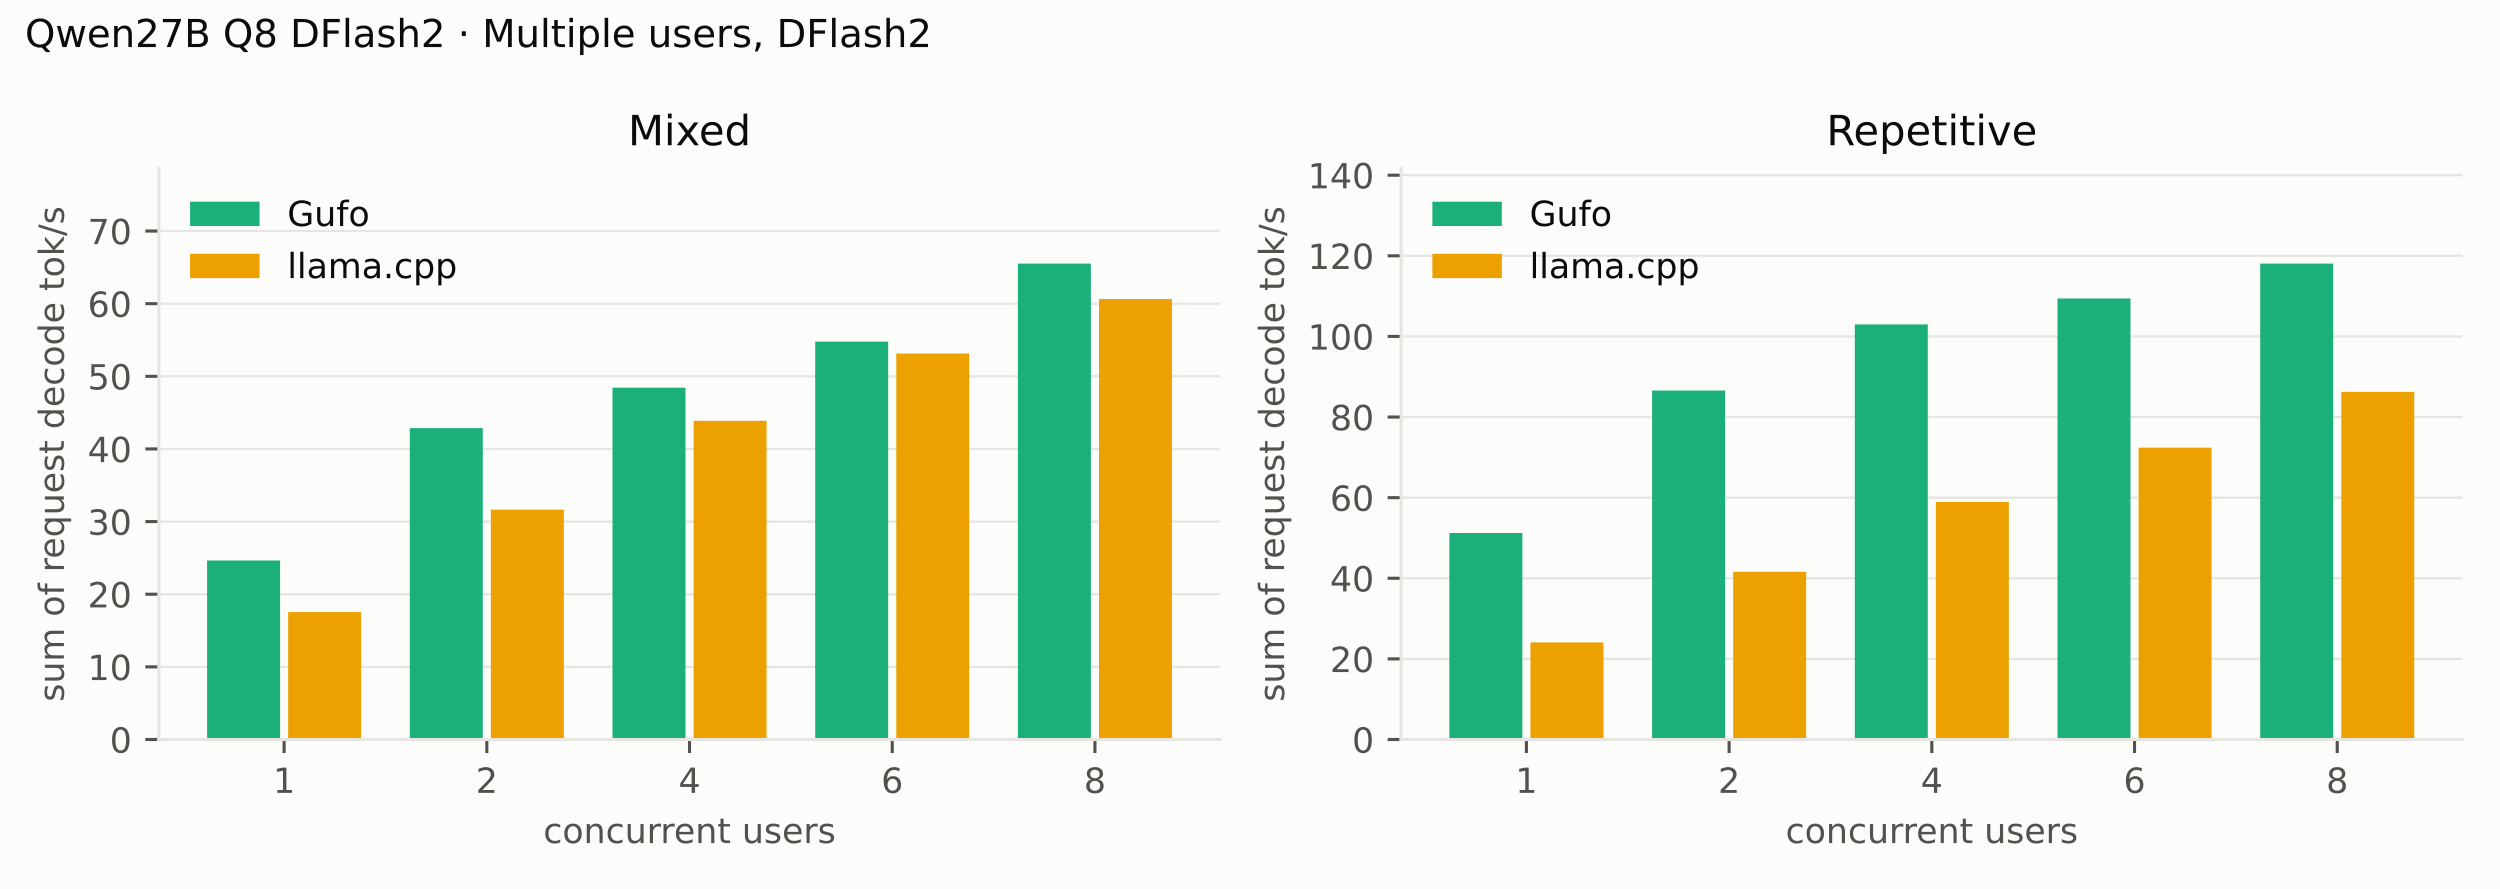
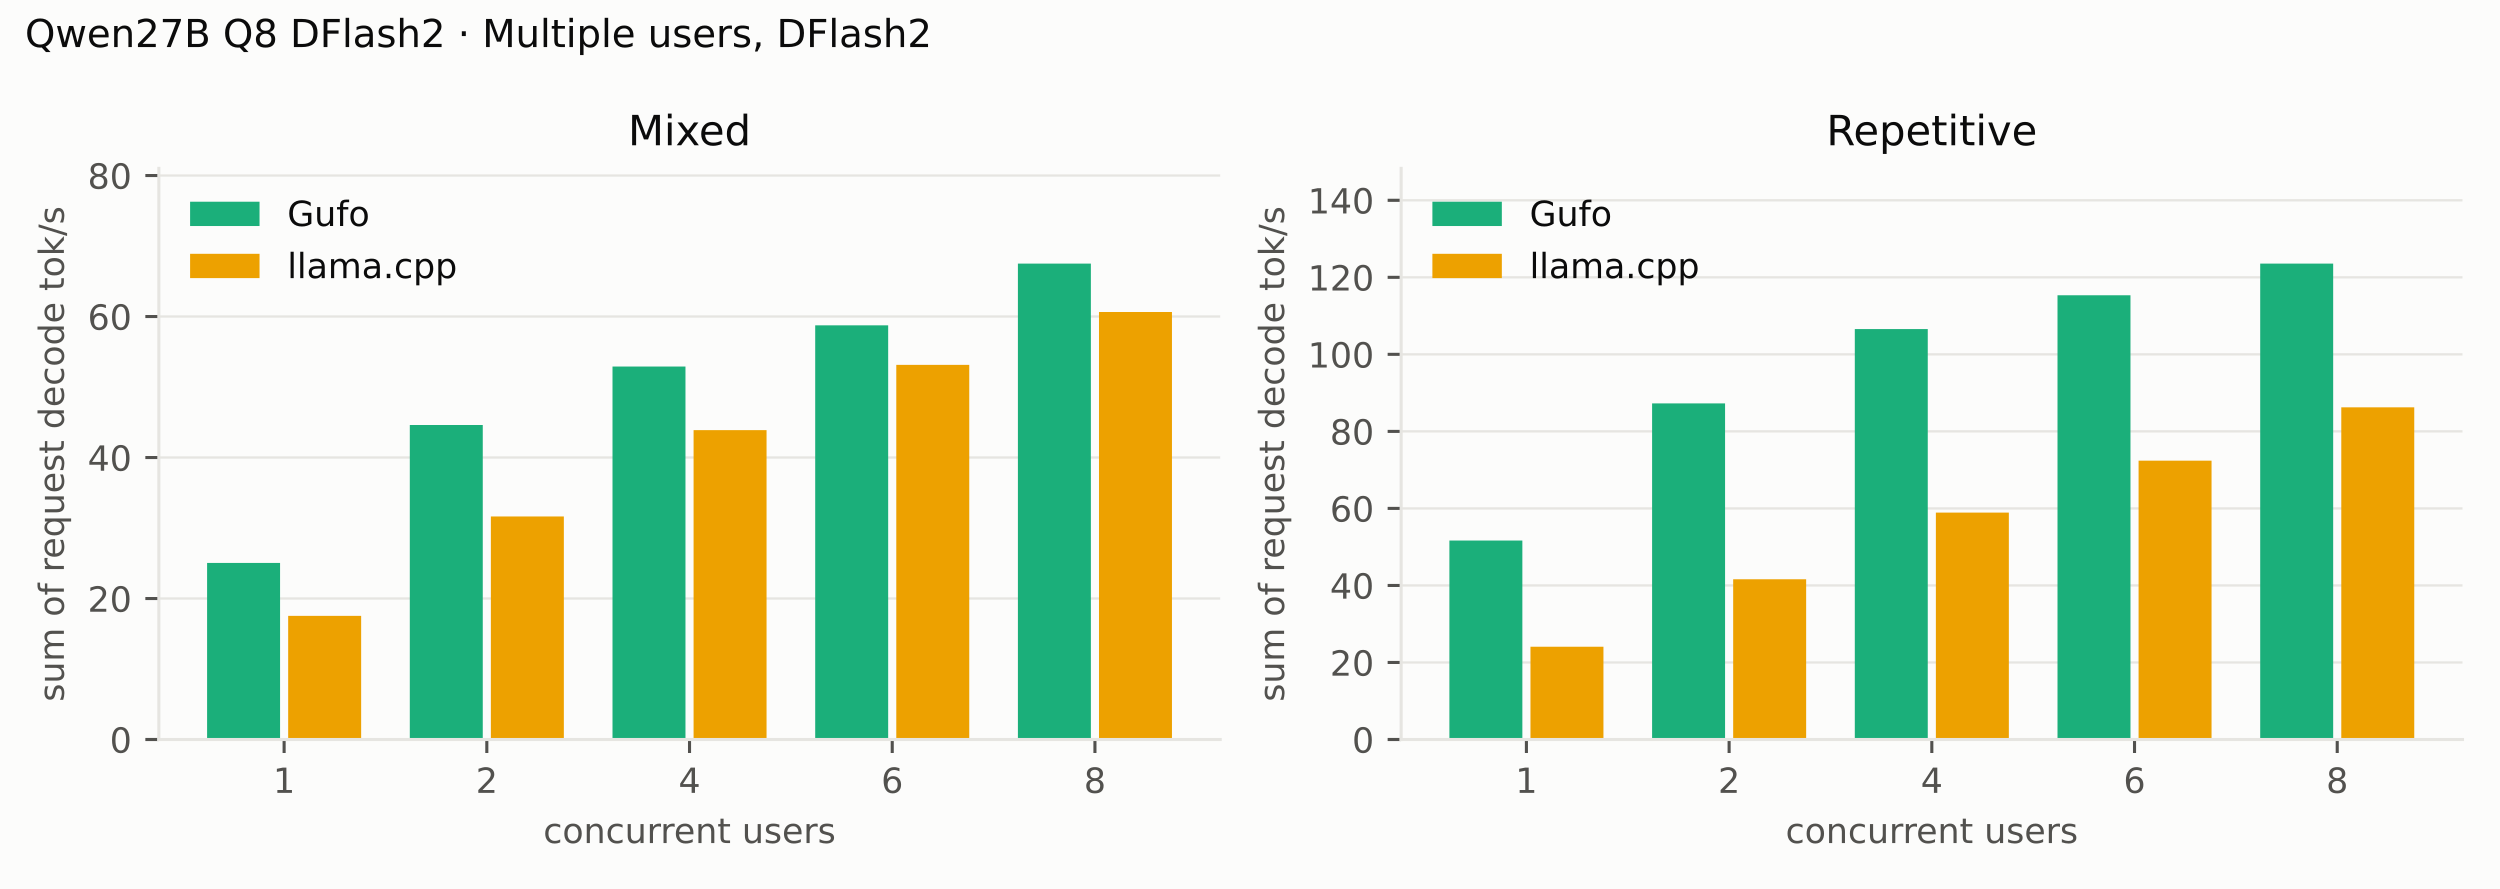
<svg xmlns="http://www.w3.org/2000/svg" xmlns:xlink="http://www.w3.org/1999/xlink" width="648pt" height="230.4pt" viewBox="0 0 648 230.4" version="1.1">
  <defs>
    <style type="text/css">*{stroke-linejoin: round; stroke-linecap: butt}</style>
  </defs>
  <g id="figure_1">
    <g id="patch_1">
      <path d="M 0 230.4 L 648 230.4 L 648 0 L 0 0 z " style="fill: #fcfcfb" />
    </g>
    <g id="axes_1">
      <g id="patch_2">
        <path d="M 41.173 191.68 L 316.277 191.68 L 316.277 43.647 L 41.173 43.647 z " style="fill: #fcfcfb" />
      </g>
      <g id="matplotlib.axis_1">
        <g id="xtick_1">
          <g id="line2d_1">
            <defs>
              <path id="m1ebf051f68" d="M 0 0 L 0 3.5 " style="stroke: #52514e; stroke-width: 0.8" />
            </defs>
            <g>
              <use xlink:href="#m1ebf051f68" x="73.643" y="191.68" style="fill: #52514e; stroke: #52514e; stroke-width: 0.8" />
            </g>
          </g>
          <g id="text_1">
            <text style="font-size: 9px; font-family: 'DejaVu Sans', 'Bitstream Vera Sans', 'Computer Modern Sans Serif', 'Lucida Grande', 'Verdana', 'Geneva', 'Lucid', 'Arial', 'Helvetica', 'Avant Garde', sans-serif; text-anchor: middle; fill: #52514e" x="73.643" y="205.518" transform="rotate(-0 73.64342 205.5179)">1</text>
          </g>
        </g>
        <g id="xtick_2">
          <g id="line2d_2">
            <g>
              <use xlink:href="#m1ebf051f68" x="126.184" y="191.68" style="fill: #52514e; stroke: #52514e; stroke-width: 0.8" />
            </g>
          </g>
          <g id="text_2">
            <text style="font-size: 9px; font-family: 'DejaVu Sans', 'Bitstream Vera Sans', 'Computer Modern Sans Serif', 'Lucida Grande', 'Verdana', 'Geneva', 'Lucid', 'Arial', 'Helvetica', 'Avant Garde', sans-serif; text-anchor: middle; fill: #52514e" x="126.184" y="205.518" transform="rotate(-0 126.1842 205.5179)">2</text>
          </g>
        </g>
        <g id="xtick_3">
          <g id="line2d_3">
            <g>
              <use xlink:href="#m1ebf051f68" x="178.725" y="191.68" style="fill: #52514e; stroke: #52514e; stroke-width: 0.8" />
            </g>
          </g>
          <g id="text_3">
            <text style="font-size: 9px; font-family: 'DejaVu Sans', 'Bitstream Vera Sans', 'Computer Modern Sans Serif', 'Lucida Grande', 'Verdana', 'Geneva', 'Lucid', 'Arial', 'Helvetica', 'Avant Garde', sans-serif; text-anchor: middle; fill: #52514e" x="178.725" y="205.518" transform="rotate(-0 178.725 205.5179)">4</text>
          </g>
        </g>
        <g id="xtick_4">
          <g id="line2d_4">
            <g>
              <use xlink:href="#m1ebf051f68" x="231.266" y="191.68" style="fill: #52514e; stroke: #52514e; stroke-width: 0.8" />
            </g>
          </g>
          <g id="text_4">
            <text style="font-size: 9px; font-family: 'DejaVu Sans', 'Bitstream Vera Sans', 'Computer Modern Sans Serif', 'Lucida Grande', 'Verdana', 'Geneva', 'Lucid', 'Arial', 'Helvetica', 'Avant Garde', sans-serif; text-anchor: middle; fill: #52514e" x="231.266" y="205.518" transform="rotate(-0 231.2658 205.5179)">6</text>
          </g>
        </g>
        <g id="xtick_5">
          <g id="line2d_5">
            <g>
              <use xlink:href="#m1ebf051f68" x="283.807" y="191.68" style="fill: #52514e; stroke: #52514e; stroke-width: 0.8" />
            </g>
          </g>
          <g id="text_5">
            <text style="font-size: 9px; font-family: 'DejaVu Sans', 'Bitstream Vera Sans', 'Computer Modern Sans Serif', 'Lucida Grande', 'Verdana', 'Geneva', 'Lucid', 'Arial', 'Helvetica', 'Avant Garde', sans-serif; text-anchor: middle; fill: #52514e" x="283.807" y="205.518" transform="rotate(-0 283.8067 205.5179)">8</text>
          </g>
        </g>
        <g id="text_6">
          <text style="font-size: 9px; font-family: 'DejaVu Sans', 'Bitstream Vera Sans', 'Computer Modern Sans Serif', 'Lucida Grande', 'Verdana', 'Geneva', 'Lucid', 'Arial', 'Helvetica', 'Avant Garde', sans-serif; text-anchor: middle; fill: #52514e" x="178.725" y="218.518" transform="rotate(-0 178.725 218.5179)">concurrent users</text>
        </g>
      </g>
      <g id="matplotlib.axis_2">
        <g id="ytick_1">
          <g id="line2d_6">
            <path d="M 41.173 191.68 L 316.277 191.68 " clip-path="url(#pf72416dd91)" style="fill: none; stroke: #e6e5e1; stroke-width: 0.6; stroke-linecap: square" />
          </g>
          <g id="line2d_7">
            <defs>
              <path id="m680e5b1e24" d="M 0 0 L -3.5 0 " style="stroke: #52514e; stroke-width: 0.8" />
            </defs>
            <g>
              <use xlink:href="#m680e5b1e24" x="41.173" y="191.68" style="fill: #52514e; stroke: #52514e; stroke-width: 0.8" />
            </g>
          </g>
          <g id="text_7">
            <text style="font-size: 9px; font-family: 'DejaVu Sans', 'Bitstream Vera Sans', 'Computer Modern Sans Serif', 'Lucida Grande', 'Verdana', 'Geneva', 'Lucid', 'Arial', 'Helvetica', 'Avant Garde', sans-serif; text-anchor: end; fill: #52514e" x="34.173" y="195.099" transform="rotate(-0 34.1732 195.0989)">0</text>
          </g>
        </g>
        <g id="ytick_2">
          <g id="line2d_8">
-             <path d="M 41.173 172.852 L 316.277 172.852 " clip-path="url(#pf72416dd91)" style="fill: none; stroke: #e6e5e1; stroke-width: 0.6; stroke-linecap: square" />
+             <path d="M 41.173 155.134 L 316.277 155.134 " clip-path="url(#pf72416dd91)" style="fill: none; stroke: #e6e5e1; stroke-width: 0.6; stroke-linecap: square" />
          </g>
          <g id="line2d_9">
            <g>
-               <use xlink:href="#m680e5b1e24" x="41.173" y="172.852" style="fill: #52514e; stroke: #52514e; stroke-width: 0.8" />
+               <use xlink:href="#m680e5b1e24" x="41.173" y="155.134" style="fill: #52514e; stroke: #52514e; stroke-width: 0.8" />
            </g>
          </g>
          <g id="text_8">
-             <text style="font-size: 9px; font-family: 'DejaVu Sans', 'Bitstream Vera Sans', 'Computer Modern Sans Serif', 'Lucida Grande', 'Verdana', 'Geneva', 'Lucid', 'Arial', 'Helvetica', 'Avant Garde', sans-serif; text-anchor: end; fill: #52514e" x="34.173" y="176.271" transform="rotate(-0 34.1732 176.271)">10</text>
+             <text style="font-size: 9px; font-family: 'DejaVu Sans', 'Bitstream Vera Sans', 'Computer Modern Sans Serif', 'Lucida Grande', 'Verdana', 'Geneva', 'Lucid', 'Arial', 'Helvetica', 'Avant Garde', sans-serif; text-anchor: end; fill: #52514e" x="34.173" y="158.553" transform="rotate(-0 34.1732 158.553)">20</text>
          </g>
        </g>
        <g id="ytick_3">
          <g id="line2d_10">
-             <path d="M 41.173 154.024 L 316.277 154.024 " clip-path="url(#pf72416dd91)" style="fill: none; stroke: #e6e5e1; stroke-width: 0.6; stroke-linecap: square" />
+             <path d="M 41.173 118.588 L 316.277 118.588 " clip-path="url(#pf72416dd91)" style="fill: none; stroke: #e6e5e1; stroke-width: 0.6; stroke-linecap: square" />
          </g>
          <g id="line2d_11">
            <g>
-               <use xlink:href="#m680e5b1e24" x="41.173" y="154.024" style="fill: #52514e; stroke: #52514e; stroke-width: 0.8" />
+               <use xlink:href="#m680e5b1e24" x="41.173" y="118.588" style="fill: #52514e; stroke: #52514e; stroke-width: 0.8" />
            </g>
          </g>
          <g id="text_9">
-             <text style="font-size: 9px; font-family: 'DejaVu Sans', 'Bitstream Vera Sans', 'Computer Modern Sans Serif', 'Lucida Grande', 'Verdana', 'Geneva', 'Lucid', 'Arial', 'Helvetica', 'Avant Garde', sans-serif; text-anchor: end; fill: #52514e" x="34.173" y="157.443" transform="rotate(-0 34.1732 157.443)">20</text>
+             <text style="font-size: 9px; font-family: 'DejaVu Sans', 'Bitstream Vera Sans', 'Computer Modern Sans Serif', 'Lucida Grande', 'Verdana', 'Geneva', 'Lucid', 'Arial', 'Helvetica', 'Avant Garde', sans-serif; text-anchor: end; fill: #52514e" x="34.173" y="122.007" transform="rotate(-0 34.1732 122.0071)">40</text>
          </g>
        </g>
        <g id="ytick_4">
          <g id="line2d_12">
-             <path d="M 41.173 135.196 L 316.277 135.196 " clip-path="url(#pf72416dd91)" style="fill: none; stroke: #e6e5e1; stroke-width: 0.6; stroke-linecap: square" />
+             <path d="M 41.173 82.042 L 316.277 82.042 " clip-path="url(#pf72416dd91)" style="fill: none; stroke: #e6e5e1; stroke-width: 0.6; stroke-linecap: square" />
          </g>
          <g id="line2d_13">
            <g>
-               <use xlink:href="#m680e5b1e24" x="41.173" y="135.196" style="fill: #52514e; stroke: #52514e; stroke-width: 0.8" />
+               <use xlink:href="#m680e5b1e24" x="41.173" y="82.042" style="fill: #52514e; stroke: #52514e; stroke-width: 0.8" />
            </g>
          </g>
          <g id="text_10">
-             <text style="font-size: 9px; font-family: 'DejaVu Sans', 'Bitstream Vera Sans', 'Computer Modern Sans Serif', 'Lucida Grande', 'Verdana', 'Geneva', 'Lucid', 'Arial', 'Helvetica', 'Avant Garde', sans-serif; text-anchor: end; fill: #52514e" x="34.173" y="138.615" transform="rotate(-0 34.1732 138.6151)">30</text>
+             <text style="font-size: 9px; font-family: 'DejaVu Sans', 'Bitstream Vera Sans', 'Computer Modern Sans Serif', 'Lucida Grande', 'Verdana', 'Geneva', 'Lucid', 'Arial', 'Helvetica', 'Avant Garde', sans-serif; text-anchor: end; fill: #52514e" x="34.173" y="85.461" transform="rotate(-0 34.1732 85.46118)">60</text>
          </g>
        </g>
        <g id="ytick_5">
          <g id="line2d_14">
-             <path d="M 41.173 116.368 L 316.277 116.368 " clip-path="url(#pf72416dd91)" style="fill: none; stroke: #e6e5e1; stroke-width: 0.6; stroke-linecap: square" />
+             <path d="M 41.173 45.496 L 316.277 45.496 " clip-path="url(#pf72416dd91)" style="fill: none; stroke: #e6e5e1; stroke-width: 0.6; stroke-linecap: square" />
          </g>
          <g id="line2d_15">
            <g>
-               <use xlink:href="#m680e5b1e24" x="41.173" y="116.368" style="fill: #52514e; stroke: #52514e; stroke-width: 0.8" />
+               <use xlink:href="#m680e5b1e24" x="41.173" y="45.496" style="fill: #52514e; stroke: #52514e; stroke-width: 0.8" />
            </g>
          </g>
          <g id="text_11">
-             <text style="font-size: 9px; font-family: 'DejaVu Sans', 'Bitstream Vera Sans', 'Computer Modern Sans Serif', 'Lucida Grande', 'Verdana', 'Geneva', 'Lucid', 'Arial', 'Helvetica', 'Avant Garde', sans-serif; text-anchor: end; fill: #52514e" x="34.173" y="119.787" transform="rotate(-0 34.1732 119.7871)">40</text>
-           </g>
-         </g>
-         <g id="ytick_6">
-           <g id="line2d_16">
-             <path d="M 41.173 97.54 L 316.277 97.54 " clip-path="url(#pf72416dd91)" style="fill: none; stroke: #e6e5e1; stroke-width: 0.6; stroke-linecap: square" />
-           </g>
-           <g id="line2d_17">
-             <g>
-               <use xlink:href="#m680e5b1e24" x="41.173" y="97.54" style="fill: #52514e; stroke: #52514e; stroke-width: 0.8" />
-             </g>
-           </g>
-           <g id="text_12">
-             <text style="font-size: 9px; font-family: 'DejaVu Sans', 'Bitstream Vera Sans', 'Computer Modern Sans Serif', 'Lucida Grande', 'Verdana', 'Geneva', 'Lucid', 'Arial', 'Helvetica', 'Avant Garde', sans-serif; text-anchor: end; fill: #52514e" x="34.173" y="100.959" transform="rotate(-0 34.1732 100.9592)">50</text>
-           </g>
-         </g>
-         <g id="ytick_7">
-           <g id="line2d_18">
-             <path d="M 41.173 78.712 L 316.277 78.712 " clip-path="url(#pf72416dd91)" style="fill: none; stroke: #e6e5e1; stroke-width: 0.6; stroke-linecap: square" />
-           </g>
-           <g id="line2d_19">
-             <g>
-               <use xlink:href="#m680e5b1e24" x="41.173" y="78.712" style="fill: #52514e; stroke: #52514e; stroke-width: 0.8" />
-             </g>
-           </g>
-           <g id="text_13">
-             <text style="font-size: 9px; font-family: 'DejaVu Sans', 'Bitstream Vera Sans', 'Computer Modern Sans Serif', 'Lucida Grande', 'Verdana', 'Geneva', 'Lucid', 'Arial', 'Helvetica', 'Avant Garde', sans-serif; text-anchor: end; fill: #52514e" x="34.173" y="82.131" transform="rotate(-0 34.1732 82.13122)">60</text>
-           </g>
-         </g>
-         <g id="ytick_8">
-           <g id="line2d_20">
-             <path d="M 41.173 59.884 L 316.277 59.884 " clip-path="url(#pf72416dd91)" style="fill: none; stroke: #e6e5e1; stroke-width: 0.6; stroke-linecap: square" />
-           </g>
-           <g id="line2d_21">
-             <g>
-               <use xlink:href="#m680e5b1e24" x="41.173" y="59.884" style="fill: #52514e; stroke: #52514e; stroke-width: 0.8" />
-             </g>
-           </g>
-           <g id="text_14">
-             <text style="font-size: 9px; font-family: 'DejaVu Sans', 'Bitstream Vera Sans', 'Computer Modern Sans Serif', 'Lucida Grande', 'Verdana', 'Geneva', 'Lucid', 'Arial', 'Helvetica', 'Avant Garde', sans-serif; text-anchor: end; fill: #52514e" x="34.173" y="63.303" transform="rotate(-0 34.1732 63.30327)">70</text>
-           </g>
-         </g>
-         <g id="text_15">
+             <text style="font-size: 9px; font-family: 'DejaVu Sans', 'Bitstream Vera Sans', 'Computer Modern Sans Serif', 'Lucida Grande', 'Verdana', 'Geneva', 'Lucid', 'Arial', 'Helvetica', 'Avant Garde', sans-serif; text-anchor: end; fill: #52514e" x="34.173" y="48.915" transform="rotate(-0 34.1732 48.91526)">80</text>
+           </g>
+         </g>
+         <g id="text_12">
          <text style="font-size: 9px; font-family: 'DejaVu Sans', 'Bitstream Vera Sans', 'Computer Modern Sans Serif', 'Lucida Grande', 'Verdana', 'Geneva', 'Lucid', 'Arial', 'Helvetica', 'Avant Garde', sans-serif; text-anchor: middle; fill: #52514e" x="16.559" y="117.664" transform="rotate(-90 16.55859 117.6635)">sum of request decode tok/s</text>
        </g>
      </g>
      <g id="patch_3">
-         <path d="M 53.678 191.68 L 72.593 191.68 L 72.593 145.269 L 53.678 145.269 z " clip-path="url(#pf72416dd91)" style="fill: #1baf7a" />
+         <path d="M 53.678 191.68 L 72.593 191.68 L 72.593 145.906 L 53.678 145.906 z " clip-path="url(#pf72416dd91)" style="fill: #1baf7a" />
      </g>
      <g id="patch_4">
-         <path d="M 106.219 191.68 L 125.133 191.68 L 125.133 110.965 L 106.219 110.965 z " clip-path="url(#pf72416dd91)" style="fill: #1baf7a" />
+         <path d="M 106.219 191.68 L 125.133 191.68 L 125.133 110.164 L 106.219 110.164 z " clip-path="url(#pf72416dd91)" style="fill: #1baf7a" />
      </g>
      <g id="patch_5">
-         <path d="M 158.76 191.68 L 177.674 191.68 L 177.674 100.477 L 158.76 100.477 z " clip-path="url(#pf72416dd91)" style="fill: #1baf7a" />
+         <path d="M 158.76 191.68 L 177.674 191.68 L 177.674 94.998 L 158.76 94.998 z " clip-path="url(#pf72416dd91)" style="fill: #1baf7a" />
      </g>
      <g id="patch_6">
-         <path d="M 211.3 191.68 L 230.215 191.68 L 230.215 88.559 L 211.3 88.559 z " clip-path="url(#pf72416dd91)" style="fill: #1baf7a" />
+         <path d="M 211.3 191.68 L 230.215 191.68 L 230.215 84.326 L 211.3 84.326 z " clip-path="url(#pf72416dd91)" style="fill: #1baf7a" />
      </g>
      <g id="patch_7">
        <path d="M 263.841 191.68 L 282.756 191.68 L 282.756 68.319 L 263.841 68.319 z " clip-path="url(#pf72416dd91)" style="fill: #1baf7a" />
      </g>
      <g id="patch_8">
-         <path d="M 74.694 191.68 L 93.609 191.68 L 93.609 158.656 L 74.694 158.656 z " clip-path="url(#pf72416dd91)" style="fill: #eda100" />
+         <path d="M 74.694 191.68 L 93.609 191.68 L 93.609 159.629 L 74.694 159.629 z " clip-path="url(#pf72416dd91)" style="fill: #eda100" />
      </g>
      <g id="patch_9">
-         <path d="M 127.235 191.68 L 146.15 191.68 L 146.15 132.108 L 127.235 132.108 z " clip-path="url(#pf72416dd91)" style="fill: #eda100" />
+         <path d="M 127.235 191.68 L 146.15 191.68 L 146.15 133.864 L 127.235 133.864 z " clip-path="url(#pf72416dd91)" style="fill: #eda100" />
      </g>
      <g id="patch_10">
-         <path d="M 179.776 191.68 L 198.691 191.68 L 198.691 109.063 L 179.776 109.063 z " clip-path="url(#pf72416dd91)" style="fill: #eda100" />
+         <path d="M 179.776 191.68 L 198.691 191.68 L 198.691 111.498 L 179.776 111.498 z " clip-path="url(#pf72416dd91)" style="fill: #eda100" />
      </g>
      <g id="patch_11">
-         <path d="M 232.317 191.68 L 251.231 191.68 L 251.231 91.628 L 232.317 91.628 z " clip-path="url(#pf72416dd91)" style="fill: #eda100" />
+         <path d="M 232.317 191.68 L 251.231 191.68 L 251.231 94.577 L 232.317 94.577 z " clip-path="url(#pf72416dd91)" style="fill: #eda100" />
      </g>
      <g id="patch_12">
-         <path d="M 284.857 191.68 L 303.772 191.68 L 303.772 77.507 L 284.857 77.507 z " clip-path="url(#pf72416dd91)" style="fill: #eda100" />
+         <path d="M 284.857 191.68 L 303.772 191.68 L 303.772 80.873 L 284.857 80.873 z " clip-path="url(#pf72416dd91)" style="fill: #eda100" />
      </g>
      <g id="patch_13">
        <path d="M 41.173 191.68 L 41.173 43.647 " style="fill: none; stroke: #e6e5e1; stroke-width: 0.8; stroke-linejoin: miter; stroke-linecap: square" />
      </g>
      <g id="patch_14">
        <path d="M 41.173 191.68 L 316.277 191.68 " style="fill: none; stroke: #e6e5e1; stroke-width: 0.8; stroke-linejoin: miter; stroke-linecap: square" />
      </g>
-       <g id="text_16">
+       <g id="text_13">
        <text style="font-size: 10.8px; font-family: 'DejaVu Sans', 'Bitstream Vera Sans', 'Computer Modern Sans Serif', 'Lucida Grande', 'Verdana', 'Geneva', 'Lucid', 'Arial', 'Helvetica', 'Avant Garde', sans-serif; text-anchor: middle; fill: #0b0b0b" x="178.725" y="37.647" transform="rotate(-0 178.725 37.64709)">Mixed</text>
      </g>
      <g id="legend_1">
        <g id="patch_15">
          <path d="M 49.273 58.586 L 67.273 58.586 L 67.273 52.286 L 49.273 52.286 z " style="fill: #1baf7a" />
        </g>
-         <g id="text_17">
+         <g id="text_14">
          <text style="font-size: 9px; font-family: 'DejaVu Sans', 'Bitstream Vera Sans', 'Computer Modern Sans Serif', 'Lucida Grande', 'Verdana', 'Geneva', 'Lucid', 'Arial', 'Helvetica', 'Avant Garde', sans-serif; text-anchor: start; fill: #0b0b0b" x="74.473" y="58.586" transform="rotate(-0 74.4732 58.58569)">Gufo</text>
        </g>
        <g id="patch_16">
          <path d="M 49.273 72.086 L 67.273 72.086 L 67.273 65.786 L 49.273 65.786 z " style="fill: #eda100" />
        </g>
-         <g id="text_18">
+         <g id="text_15">
          <text style="font-size: 9px; font-family: 'DejaVu Sans', 'Bitstream Vera Sans', 'Computer Modern Sans Serif', 'Lucida Grande', 'Verdana', 'Geneva', 'Lucid', 'Arial', 'Helvetica', 'Avant Garde', sans-serif; text-anchor: start; fill: #0b0b0b" x="74.473" y="72.086" transform="rotate(-0 74.4732 72.08639)">llama.cpp</text>
        </g>
      </g>
    </g>
    <g id="axes_2">
      <g id="patch_17">
        <path d="M 363.176 191.68 L 638.28 191.68 L 638.28 43.647 L 363.176 43.647 z " style="fill: #fcfcfb" />
      </g>
      <g id="matplotlib.axis_3">
        <g id="xtick_6">
+           <g id="line2d_16">
+             <g>
+               <use xlink:href="#m1ebf051f68" x="395.647" y="191.68" style="fill: #52514e; stroke: #52514e; stroke-width: 0.8" />
+             </g>
+           </g>
+           <g id="text_16">
+             <text style="font-size: 9px; font-family: 'DejaVu Sans', 'Bitstream Vera Sans', 'Computer Modern Sans Serif', 'Lucida Grande', 'Verdana', 'Geneva', 'Lucid', 'Arial', 'Helvetica', 'Avant Garde', sans-serif; text-anchor: middle; fill: #52514e" x="395.647" y="205.518" transform="rotate(-0 395.6465 205.5179)">1</text>
+           </g>
+         </g>
+         <g id="xtick_7">
+           <g id="line2d_17">
+             <g>
+               <use xlink:href="#m1ebf051f68" x="448.187" y="191.68" style="fill: #52514e; stroke: #52514e; stroke-width: 0.8" />
+             </g>
+           </g>
+           <g id="text_17">
+             <text style="font-size: 9px; font-family: 'DejaVu Sans', 'Bitstream Vera Sans', 'Computer Modern Sans Serif', 'Lucida Grande', 'Verdana', 'Geneva', 'Lucid', 'Arial', 'Helvetica', 'Avant Garde', sans-serif; text-anchor: middle; fill: #52514e" x="448.187" y="205.518" transform="rotate(-0 448.1874 205.5179)">2</text>
+           </g>
+         </g>
+         <g id="xtick_8">
+           <g id="line2d_18">
+             <g>
+               <use xlink:href="#m1ebf051f68" x="500.728" y="191.68" style="fill: #52514e; stroke: #52514e; stroke-width: 0.8" />
+             </g>
+           </g>
+           <g id="text_18">
+             <text style="font-size: 9px; font-family: 'DejaVu Sans', 'Bitstream Vera Sans', 'Computer Modern Sans Serif', 'Lucida Grande', 'Verdana', 'Geneva', 'Lucid', 'Arial', 'Helvetica', 'Avant Garde', sans-serif; text-anchor: middle; fill: #52514e" x="500.728" y="205.518" transform="rotate(-0 500.7282 205.5179)">4</text>
+           </g>
+         </g>
+         <g id="xtick_9">
+           <g id="line2d_19">
+             <g>
+               <use xlink:href="#m1ebf051f68" x="553.269" y="191.68" style="fill: #52514e; stroke: #52514e; stroke-width: 0.8" />
+             </g>
+           </g>
+           <g id="text_19">
+             <text style="font-size: 9px; font-family: 'DejaVu Sans', 'Bitstream Vera Sans', 'Computer Modern Sans Serif', 'Lucida Grande', 'Verdana', 'Geneva', 'Lucid', 'Arial', 'Helvetica', 'Avant Garde', sans-serif; text-anchor: middle; fill: #52514e" x="553.269" y="205.518" transform="rotate(-0 553.269 205.5179)">6</text>
+           </g>
+         </g>
+         <g id="xtick_10">
+           <g id="line2d_20">
+             <g>
+               <use xlink:href="#m1ebf051f68" x="605.81" y="191.68" style="fill: #52514e; stroke: #52514e; stroke-width: 0.8" />
+             </g>
+           </g>
+           <g id="text_20">
+             <text style="font-size: 9px; font-family: 'DejaVu Sans', 'Bitstream Vera Sans', 'Computer Modern Sans Serif', 'Lucida Grande', 'Verdana', 'Geneva', 'Lucid', 'Arial', 'Helvetica', 'Avant Garde', sans-serif; text-anchor: middle; fill: #52514e" x="605.81" y="205.518" transform="rotate(-0 605.8098 205.5179)">8</text>
+           </g>
+         </g>
+         <g id="text_21">
+           <text style="font-size: 9px; font-family: 'DejaVu Sans', 'Bitstream Vera Sans', 'Computer Modern Sans Serif', 'Lucida Grande', 'Verdana', 'Geneva', 'Lucid', 'Arial', 'Helvetica', 'Avant Garde', sans-serif; text-anchor: middle; fill: #52514e" x="500.728" y="218.518" transform="rotate(-0 500.7282 218.5179)">concurrent users</text>
+         </g>
+       </g>
+       <g id="matplotlib.axis_4">
+         <g id="ytick_6">
+           <g id="line2d_21">
+             <path d="M 363.176 191.68 L 638.28 191.68 " clip-path="url(#p153f3304de)" style="fill: none; stroke: #e6e5e1; stroke-width: 0.6; stroke-linecap: square" />
+           </g>
          <g id="line2d_22">
            <g>
-               <use xlink:href="#m1ebf051f68" x="395.647" y="191.68" style="fill: #52514e; stroke: #52514e; stroke-width: 0.8" />
-             </g>
-           </g>
-           <g id="text_19">
-             <text style="font-size: 9px; font-family: 'DejaVu Sans', 'Bitstream Vera Sans', 'Computer Modern Sans Serif', 'Lucida Grande', 'Verdana', 'Geneva', 'Lucid', 'Arial', 'Helvetica', 'Avant Garde', sans-serif; text-anchor: middle; fill: #52514e" x="395.647" y="205.518" transform="rotate(-0 395.6465 205.5179)">1</text>
-           </g>
-         </g>
-         <g id="xtick_7">
+               <use xlink:href="#m680e5b1e24" x="363.176" y="191.68" style="fill: #52514e; stroke: #52514e; stroke-width: 0.8" />
+             </g>
+           </g>
+           <g id="text_22">
+             <text style="font-size: 9px; font-family: 'DejaVu Sans', 'Bitstream Vera Sans', 'Computer Modern Sans Serif', 'Lucida Grande', 'Verdana', 'Geneva', 'Lucid', 'Arial', 'Helvetica', 'Avant Garde', sans-serif; text-anchor: end; fill: #52514e" x="356.176" y="195.099" transform="rotate(-0 356.1763 195.0989)">0</text>
+           </g>
+         </g>
+         <g id="ytick_7">
          <g id="line2d_23">
-             <g>
-               <use xlink:href="#m1ebf051f68" x="448.187" y="191.68" style="fill: #52514e; stroke: #52514e; stroke-width: 0.8" />
-             </g>
-           </g>
-           <g id="text_20">
-             <text style="font-size: 9px; font-family: 'DejaVu Sans', 'Bitstream Vera Sans', 'Computer Modern Sans Serif', 'Lucida Grande', 'Verdana', 'Geneva', 'Lucid', 'Arial', 'Helvetica', 'Avant Garde', sans-serif; text-anchor: middle; fill: #52514e" x="448.187" y="205.518" transform="rotate(-0 448.1874 205.5179)">2</text>
-           </g>
-         </g>
-         <g id="xtick_8">
+             <path d="M 363.176 171.714 L 638.28 171.714 " clip-path="url(#p153f3304de)" style="fill: none; stroke: #e6e5e1; stroke-width: 0.6; stroke-linecap: square" />
+           </g>
          <g id="line2d_24">
            <g>
-               <use xlink:href="#m1ebf051f68" x="500.728" y="191.68" style="fill: #52514e; stroke: #52514e; stroke-width: 0.8" />
-             </g>
-           </g>
-           <g id="text_21">
-             <text style="font-size: 9px; font-family: 'DejaVu Sans', 'Bitstream Vera Sans', 'Computer Modern Sans Serif', 'Lucida Grande', 'Verdana', 'Geneva', 'Lucid', 'Arial', 'Helvetica', 'Avant Garde', sans-serif; text-anchor: middle; fill: #52514e" x="500.728" y="205.518" transform="rotate(-0 500.7282 205.5179)">4</text>
-           </g>
-         </g>
-         <g id="xtick_9">
+               <use xlink:href="#m680e5b1e24" x="363.176" y="171.714" style="fill: #52514e; stroke: #52514e; stroke-width: 0.8" />
+             </g>
+           </g>
+           <g id="text_23">
+             <text style="font-size: 9px; font-family: 'DejaVu Sans', 'Bitstream Vera Sans', 'Computer Modern Sans Serif', 'Lucida Grande', 'Verdana', 'Geneva', 'Lucid', 'Arial', 'Helvetica', 'Avant Garde', sans-serif; text-anchor: end; fill: #52514e" x="356.176" y="175.133" transform="rotate(-0 356.1763 175.1328)">20</text>
+           </g>
+         </g>
+         <g id="ytick_8">
          <g id="line2d_25">
-             <g>
-               <use xlink:href="#m1ebf051f68" x="553.269" y="191.68" style="fill: #52514e; stroke: #52514e; stroke-width: 0.8" />
-             </g>
-           </g>
-           <g id="text_22">
-             <text style="font-size: 9px; font-family: 'DejaVu Sans', 'Bitstream Vera Sans', 'Computer Modern Sans Serif', 'Lucida Grande', 'Verdana', 'Geneva', 'Lucid', 'Arial', 'Helvetica', 'Avant Garde', sans-serif; text-anchor: middle; fill: #52514e" x="553.269" y="205.518" transform="rotate(-0 553.269 205.5179)">6</text>
-           </g>
-         </g>
-         <g id="xtick_10">
+             <path d="M 363.176 151.748 L 638.28 151.748 " clip-path="url(#p153f3304de)" style="fill: none; stroke: #e6e5e1; stroke-width: 0.6; stroke-linecap: square" />
+           </g>
          <g id="line2d_26">
            <g>
-               <use xlink:href="#m1ebf051f68" x="605.81" y="191.68" style="fill: #52514e; stroke: #52514e; stroke-width: 0.8" />
-             </g>
-           </g>
-           <g id="text_23">
-             <text style="font-size: 9px; font-family: 'DejaVu Sans', 'Bitstream Vera Sans', 'Computer Modern Sans Serif', 'Lucida Grande', 'Verdana', 'Geneva', 'Lucid', 'Arial', 'Helvetica', 'Avant Garde', sans-serif; text-anchor: middle; fill: #52514e" x="605.81" y="205.518" transform="rotate(-0 605.8098 205.5179)">8</text>
-           </g>
-         </g>
-         <g id="text_24">
-           <text style="font-size: 9px; font-family: 'DejaVu Sans', 'Bitstream Vera Sans', 'Computer Modern Sans Serif', 'Lucida Grande', 'Verdana', 'Geneva', 'Lucid', 'Arial', 'Helvetica', 'Avant Garde', sans-serif; text-anchor: middle; fill: #52514e" x="500.728" y="218.518" transform="rotate(-0 500.7282 218.5179)">concurrent users</text>
-         </g>
-       </g>
-       <g id="matplotlib.axis_4">
+               <use xlink:href="#m680e5b1e24" x="363.176" y="151.748" style="fill: #52514e; stroke: #52514e; stroke-width: 0.8" />
+             </g>
+           </g>
+           <g id="text_24">
+             <text style="font-size: 9px; font-family: 'DejaVu Sans', 'Bitstream Vera Sans', 'Computer Modern Sans Serif', 'Lucida Grande', 'Verdana', 'Geneva', 'Lucid', 'Arial', 'Helvetica', 'Avant Garde', sans-serif; text-anchor: end; fill: #52514e" x="356.176" y="155.167" transform="rotate(-0 356.1763 155.1667)">40</text>
+           </g>
+         </g>
        <g id="ytick_9">
          <g id="line2d_27">
-             <path d="M 363.176 191.68 L 638.28 191.68 " clip-path="url(#p153f3304de)" style="fill: none; stroke: #e6e5e1; stroke-width: 0.6; stroke-linecap: square" />
+             <path d="M 363.176 131.782 L 638.28 131.782 " clip-path="url(#p153f3304de)" style="fill: none; stroke: #e6e5e1; stroke-width: 0.6; stroke-linecap: square" />
          </g>
          <g id="line2d_28">
            <g>
-               <use xlink:href="#m680e5b1e24" x="363.176" y="191.68" style="fill: #52514e; stroke: #52514e; stroke-width: 0.8" />
+               <use xlink:href="#m680e5b1e24" x="363.176" y="131.782" style="fill: #52514e; stroke: #52514e; stroke-width: 0.8" />
            </g>
          </g>
          <g id="text_25">
-             <text style="font-size: 9px; font-family: 'DejaVu Sans', 'Bitstream Vera Sans', 'Computer Modern Sans Serif', 'Lucida Grande', 'Verdana', 'Geneva', 'Lucid', 'Arial', 'Helvetica', 'Avant Garde', sans-serif; text-anchor: end; fill: #52514e" x="356.176" y="195.099" transform="rotate(-0 356.1763 195.0989)">0</text>
+             <text style="font-size: 9px; font-family: 'DejaVu Sans', 'Bitstream Vera Sans', 'Computer Modern Sans Serif', 'Lucida Grande', 'Verdana', 'Geneva', 'Lucid', 'Arial', 'Helvetica', 'Avant Garde', sans-serif; text-anchor: end; fill: #52514e" x="356.176" y="135.201" transform="rotate(-0 356.1763 135.2005)">60</text>
          </g>
        </g>
        <g id="ytick_10">
          <g id="line2d_29">
-             <path d="M 363.176 170.784 L 638.28 170.784 " clip-path="url(#p153f3304de)" style="fill: none; stroke: #e6e5e1; stroke-width: 0.6; stroke-linecap: square" />
+             <path d="M 363.176 111.815 L 638.28 111.815 " clip-path="url(#p153f3304de)" style="fill: none; stroke: #e6e5e1; stroke-width: 0.6; stroke-linecap: square" />
          </g>
          <g id="line2d_30">
            <g>
-               <use xlink:href="#m680e5b1e24" x="363.176" y="170.784" style="fill: #52514e; stroke: #52514e; stroke-width: 0.8" />
+               <use xlink:href="#m680e5b1e24" x="363.176" y="111.815" style="fill: #52514e; stroke: #52514e; stroke-width: 0.8" />
            </g>
          </g>
          <g id="text_26">
-             <text style="font-size: 9px; font-family: 'DejaVu Sans', 'Bitstream Vera Sans', 'Computer Modern Sans Serif', 'Lucida Grande', 'Verdana', 'Geneva', 'Lucid', 'Arial', 'Helvetica', 'Avant Garde', sans-serif; text-anchor: end; fill: #52514e" x="356.176" y="174.203" transform="rotate(-0 356.1763 174.2027)">20</text>
+             <text style="font-size: 9px; font-family: 'DejaVu Sans', 'Bitstream Vera Sans', 'Computer Modern Sans Serif', 'Lucida Grande', 'Verdana', 'Geneva', 'Lucid', 'Arial', 'Helvetica', 'Avant Garde', sans-serif; text-anchor: end; fill: #52514e" x="356.176" y="115.234" transform="rotate(-0 356.1763 115.2344)">80</text>
          </g>
        </g>
        <g id="ytick_11">
          <g id="line2d_31">
-             <path d="M 363.176 149.888 L 638.28 149.888 " clip-path="url(#p153f3304de)" style="fill: none; stroke: #e6e5e1; stroke-width: 0.6; stroke-linecap: square" />
+             <path d="M 363.176 91.849 L 638.28 91.849 " clip-path="url(#p153f3304de)" style="fill: none; stroke: #e6e5e1; stroke-width: 0.6; stroke-linecap: square" />
          </g>
          <g id="line2d_32">
            <g>
-               <use xlink:href="#m680e5b1e24" x="363.176" y="149.888" style="fill: #52514e; stroke: #52514e; stroke-width: 0.8" />
+               <use xlink:href="#m680e5b1e24" x="363.176" y="91.849" style="fill: #52514e; stroke: #52514e; stroke-width: 0.8" />
            </g>
          </g>
          <g id="text_27">
-             <text style="font-size: 9px; font-family: 'DejaVu Sans', 'Bitstream Vera Sans', 'Computer Modern Sans Serif', 'Lucida Grande', 'Verdana', 'Geneva', 'Lucid', 'Arial', 'Helvetica', 'Avant Garde', sans-serif; text-anchor: end; fill: #52514e" x="356.176" y="153.307" transform="rotate(-0 356.1763 153.3065)">40</text>
+             <text style="font-size: 9px; font-family: 'DejaVu Sans', 'Bitstream Vera Sans', 'Computer Modern Sans Serif', 'Lucida Grande', 'Verdana', 'Geneva', 'Lucid', 'Arial', 'Helvetica', 'Avant Garde', sans-serif; text-anchor: end; fill: #52514e" x="356.176" y="95.268" transform="rotate(-0 356.1763 95.26828)">100</text>
          </g>
        </g>
        <g id="ytick_12">
          <g id="line2d_33">
-             <path d="M 363.176 128.991 L 638.28 128.991 " clip-path="url(#p153f3304de)" style="fill: none; stroke: #e6e5e1; stroke-width: 0.6; stroke-linecap: square" />
+             <path d="M 363.176 71.883 L 638.28 71.883 " clip-path="url(#p153f3304de)" style="fill: none; stroke: #e6e5e1; stroke-width: 0.6; stroke-linecap: square" />
          </g>
          <g id="line2d_34">
            <g>
-               <use xlink:href="#m680e5b1e24" x="363.176" y="128.991" style="fill: #52514e; stroke: #52514e; stroke-width: 0.8" />
+               <use xlink:href="#m680e5b1e24" x="363.176" y="71.883" style="fill: #52514e; stroke: #52514e; stroke-width: 0.8" />
            </g>
          </g>
          <g id="text_28">
-             <text style="font-size: 9px; font-family: 'DejaVu Sans', 'Bitstream Vera Sans', 'Computer Modern Sans Serif', 'Lucida Grande', 'Verdana', 'Geneva', 'Lucid', 'Arial', 'Helvetica', 'Avant Garde', sans-serif; text-anchor: end; fill: #52514e" x="356.176" y="132.41" transform="rotate(-0 356.1763 132.4103)">60</text>
+             <text style="font-size: 9px; font-family: 'DejaVu Sans', 'Bitstream Vera Sans', 'Computer Modern Sans Serif', 'Lucida Grande', 'Verdana', 'Geneva', 'Lucid', 'Arial', 'Helvetica', 'Avant Garde', sans-serif; text-anchor: end; fill: #52514e" x="356.176" y="75.302" transform="rotate(-0 356.1763 75.30214)">120</text>
          </g>
        </g>
        <g id="ytick_13">
          <g id="line2d_35">
-             <path d="M 363.176 108.095 L 638.28 108.095 " clip-path="url(#p153f3304de)" style="fill: none; stroke: #e6e5e1; stroke-width: 0.6; stroke-linecap: square" />
+             <path d="M 363.176 51.917 L 638.28 51.917 " clip-path="url(#p153f3304de)" style="fill: none; stroke: #e6e5e1; stroke-width: 0.6; stroke-linecap: square" />
          </g>
          <g id="line2d_36">
            <g>
-               <use xlink:href="#m680e5b1e24" x="363.176" y="108.095" style="fill: #52514e; stroke: #52514e; stroke-width: 0.8" />
+               <use xlink:href="#m680e5b1e24" x="363.176" y="51.917" style="fill: #52514e; stroke: #52514e; stroke-width: 0.8" />
            </g>
          </g>
          <g id="text_29">
-             <text style="font-size: 9px; font-family: 'DejaVu Sans', 'Bitstream Vera Sans', 'Computer Modern Sans Serif', 'Lucida Grande', 'Verdana', 'Geneva', 'Lucid', 'Arial', 'Helvetica', 'Avant Garde', sans-serif; text-anchor: end; fill: #52514e" x="356.176" y="111.514" transform="rotate(-0 356.1763 111.5141)">80</text>
-           </g>
-         </g>
-         <g id="ytick_14">
-           <g id="line2d_37">
-             <path d="M 363.176 87.199 L 638.28 87.199 " clip-path="url(#p153f3304de)" style="fill: none; stroke: #e6e5e1; stroke-width: 0.6; stroke-linecap: square" />
-           </g>
-           <g id="line2d_38">
-             <g>
-               <use xlink:href="#m680e5b1e24" x="363.176" y="87.199" style="fill: #52514e; stroke: #52514e; stroke-width: 0.8" />
-             </g>
-           </g>
-           <g id="text_30">
-             <text style="font-size: 9px; font-family: 'DejaVu Sans', 'Bitstream Vera Sans', 'Computer Modern Sans Serif', 'Lucida Grande', 'Verdana', 'Geneva', 'Lucid', 'Arial', 'Helvetica', 'Avant Garde', sans-serif; text-anchor: end; fill: #52514e" x="356.176" y="90.618" transform="rotate(-0 356.1763 90.61791)">100</text>
-           </g>
-         </g>
-         <g id="ytick_15">
-           <g id="line2d_39">
-             <path d="M 363.176 66.303 L 638.28 66.303 " clip-path="url(#p153f3304de)" style="fill: none; stroke: #e6e5e1; stroke-width: 0.6; stroke-linecap: square" />
-           </g>
-           <g id="line2d_40">
-             <g>
-               <use xlink:href="#m680e5b1e24" x="363.176" y="66.303" style="fill: #52514e; stroke: #52514e; stroke-width: 0.8" />
-             </g>
-           </g>
-           <g id="text_31">
-             <text style="font-size: 9px; font-family: 'DejaVu Sans', 'Bitstream Vera Sans', 'Computer Modern Sans Serif', 'Lucida Grande', 'Verdana', 'Geneva', 'Lucid', 'Arial', 'Helvetica', 'Avant Garde', sans-serif; text-anchor: end; fill: #52514e" x="356.176" y="69.722" transform="rotate(-0 356.1763 69.72171)">120</text>
-           </g>
-         </g>
-         <g id="ytick_16">
-           <g id="line2d_41">
-             <path d="M 363.176 45.407 L 638.28 45.407 " clip-path="url(#p153f3304de)" style="fill: none; stroke: #e6e5e1; stroke-width: 0.6; stroke-linecap: square" />
-           </g>
-           <g id="line2d_42">
-             <g>
-               <use xlink:href="#m680e5b1e24" x="363.176" y="45.407" style="fill: #52514e; stroke: #52514e; stroke-width: 0.8" />
-             </g>
-           </g>
-           <g id="text_32">
-             <text style="font-size: 9px; font-family: 'DejaVu Sans', 'Bitstream Vera Sans', 'Computer Modern Sans Serif', 'Lucida Grande', 'Verdana', 'Geneva', 'Lucid', 'Arial', 'Helvetica', 'Avant Garde', sans-serif; text-anchor: end; fill: #52514e" x="356.176" y="48.825" transform="rotate(-0 356.1763 48.8255)">140</text>
-           </g>
-         </g>
-         <g id="text_33">
+             <text style="font-size: 9px; font-family: 'DejaVu Sans', 'Bitstream Vera Sans', 'Computer Modern Sans Serif', 'Lucida Grande', 'Verdana', 'Geneva', 'Lucid', 'Arial', 'Helvetica', 'Avant Garde', sans-serif; text-anchor: end; fill: #52514e" x="356.176" y="55.336" transform="rotate(-0 356.1763 55.33601)">140</text>
+           </g>
+         </g>
+         <g id="text_30">
          <text style="font-size: 9px; font-family: 'DejaVu Sans', 'Bitstream Vera Sans', 'Computer Modern Sans Serif', 'Lucida Grande', 'Verdana', 'Geneva', 'Lucid', 'Arial', 'Helvetica', 'Avant Garde', sans-serif; text-anchor: middle; fill: #52514e" x="332.835" y="117.664" transform="rotate(-90 332.8355 117.6635)">sum of request decode tok/s</text>
        </g>
      </g>
      <g id="patch_18">
-         <path d="M 375.681 191.68 L 394.596 191.68 L 394.596 138.154 L 375.681 138.154 z " clip-path="url(#p153f3304de)" style="fill: #1baf7a" />
+         <path d="M 375.681 191.68 L 394.596 191.68 L 394.596 140.107 L 375.681 140.107 z " clip-path="url(#p153f3304de)" style="fill: #1baf7a" />
      </g>
      <g id="patch_19">
-         <path d="M 428.222 191.68 L 447.137 191.68 L 447.137 101.22 L 428.222 101.22 z " clip-path="url(#p153f3304de)" style="fill: #1baf7a" />
+         <path d="M 428.222 191.68 L 447.137 191.68 L 447.137 104.558 L 428.222 104.558 z " clip-path="url(#p153f3304de)" style="fill: #1baf7a" />
      </g>
      <g id="patch_20">
-         <path d="M 480.763 191.68 L 499.677 191.68 L 499.677 84.085 L 480.763 84.085 z " clip-path="url(#p153f3304de)" style="fill: #1baf7a" />
+         <path d="M 480.763 191.68 L 499.677 191.68 L 499.677 85.3 L 480.763 85.3 z " clip-path="url(#p153f3304de)" style="fill: #1baf7a" />
      </g>
      <g id="patch_21">
-         <path d="M 533.303 191.68 L 552.218 191.68 L 552.218 77.357 L 533.303 77.357 z " clip-path="url(#p153f3304de)" style="fill: #1baf7a" />
+         <path d="M 533.303 191.68 L 552.218 191.68 L 552.218 76.535 L 533.303 76.535 z " clip-path="url(#p153f3304de)" style="fill: #1baf7a" />
      </g>
      <g id="patch_22">
        <path d="M 585.844 191.68 L 604.759 191.68 L 604.759 68.319 L 585.844 68.319 z " clip-path="url(#p153f3304de)" style="fill: #1baf7a" />
      </g>
      <g id="patch_23">
-         <path d="M 396.697 191.68 L 415.612 191.68 L 415.612 166.511 L 396.697 166.511 z " clip-path="url(#p153f3304de)" style="fill: #eda100" />
+         <path d="M 396.697 191.68 L 415.612 191.68 L 415.612 167.631 L 396.697 167.631 z " clip-path="url(#p153f3304de)" style="fill: #eda100" />
      </g>
      <g id="patch_24">
-         <path d="M 449.238 191.68 L 468.153 191.68 L 468.153 148.216 L 449.238 148.216 z " clip-path="url(#p153f3304de)" style="fill: #eda100" />
+         <path d="M 449.238 191.68 L 468.153 191.68 L 468.153 150.15 L 449.238 150.15 z " clip-path="url(#p153f3304de)" style="fill: #eda100" />
      </g>
      <g id="patch_25">
-         <path d="M 501.779 191.68 L 520.694 191.68 L 520.694 130.12 L 501.779 130.12 z " clip-path="url(#p153f3304de)" style="fill: #eda100" />
+         <path d="M 501.779 191.68 L 520.694 191.68 L 520.694 132.86 L 501.779 132.86 z " clip-path="url(#p153f3304de)" style="fill: #eda100" />
      </g>
      <g id="patch_26">
-         <path d="M 554.32 191.68 L 573.234 191.68 L 573.234 116.036 L 554.32 116.036 z " clip-path="url(#p153f3304de)" style="fill: #eda100" />
+         <path d="M 554.32 191.68 L 573.234 191.68 L 573.234 119.403 L 554.32 119.403 z " clip-path="url(#p153f3304de)" style="fill: #eda100" />
      </g>
      <g id="patch_27">
-         <path d="M 606.861 191.68 L 625.775 191.68 L 625.775 101.565 L 606.861 101.565 z " clip-path="url(#p153f3304de)" style="fill: #eda100" />
+         <path d="M 606.861 191.68 L 625.775 191.68 L 625.775 105.576 L 606.861 105.576 z " clip-path="url(#p153f3304de)" style="fill: #eda100" />
      </g>
      <g id="patch_28">
        <path d="M 363.176 191.68 L 363.176 43.647 " style="fill: none; stroke: #e6e5e1; stroke-width: 0.8; stroke-linejoin: miter; stroke-linecap: square" />
      </g>
      <g id="patch_29">
        <path d="M 363.176 191.68 L 638.28 191.68 " style="fill: none; stroke: #e6e5e1; stroke-width: 0.8; stroke-linejoin: miter; stroke-linecap: square" />
      </g>
-       <g id="text_34">
+       <g id="text_31">
        <text style="font-size: 10.8px; font-family: 'DejaVu Sans', 'Bitstream Vera Sans', 'Computer Modern Sans Serif', 'Lucida Grande', 'Verdana', 'Geneva', 'Lucid', 'Arial', 'Helvetica', 'Avant Garde', sans-serif; text-anchor: middle; fill: #0b0b0b" x="500.728" y="37.647" transform="rotate(-0 500.7282 37.64709)">Repetitive</text>
      </g>
      <g id="legend_2">
        <g id="patch_30">
          <path d="M 371.276 58.586 L 389.276 58.586 L 389.276 52.286 L 371.276 52.286 z " style="fill: #1baf7a" />
        </g>
-         <g id="text_35">
+         <g id="text_32">
          <text style="font-size: 9px; font-family: 'DejaVu Sans', 'Bitstream Vera Sans', 'Computer Modern Sans Serif', 'Lucida Grande', 'Verdana', 'Geneva', 'Lucid', 'Arial', 'Helvetica', 'Avant Garde', sans-serif; text-anchor: start; fill: #0b0b0b" x="396.476" y="58.586" transform="rotate(-0 396.4763 58.58569)">Gufo</text>
        </g>
        <g id="patch_31">
          <path d="M 371.276 72.086 L 389.276 72.086 L 389.276 65.786 L 371.276 65.786 z " style="fill: #eda100" />
        </g>
-         <g id="text_36">
+         <g id="text_33">
          <text style="font-size: 9px; font-family: 'DejaVu Sans', 'Bitstream Vera Sans', 'Computer Modern Sans Serif', 'Lucida Grande', 'Verdana', 'Geneva', 'Lucid', 'Arial', 'Helvetica', 'Avant Garde', sans-serif; text-anchor: start; fill: #0b0b0b" x="396.476" y="72.086" transform="rotate(-0 396.4763 72.08639)">llama.cpp</text>
        </g>
      </g>
    </g>
-     <g id="text_37">
+     <g id="text_34">
      <text style="font-size: 10px; font-family: 'DejaVu Sans', 'Bitstream Vera Sans', 'Computer Modern Sans Serif', 'Lucida Grande', 'Verdana', 'Geneva', 'Lucid', 'Arial', 'Helvetica', 'Avant Garde', sans-serif; text-anchor: start; fill: #0b0b0b" x="6.48" y="12.206" transform="rotate(-0 6.48 12.20644)">Qwen27B Q8 DFlash2 · Multiple users, DFlash2</text>
    </g>
  </g>
  <defs>
    <clipPath id="pf72416dd91">
      <rect x="41.173" y="43.647" width="275.104" height="148.033" />
    </clipPath>
    <clipPath id="p153f3304de">
      <rect x="363.176" y="43.647" width="275.104" height="148.033" />
    </clipPath>
  </defs>
</svg>
